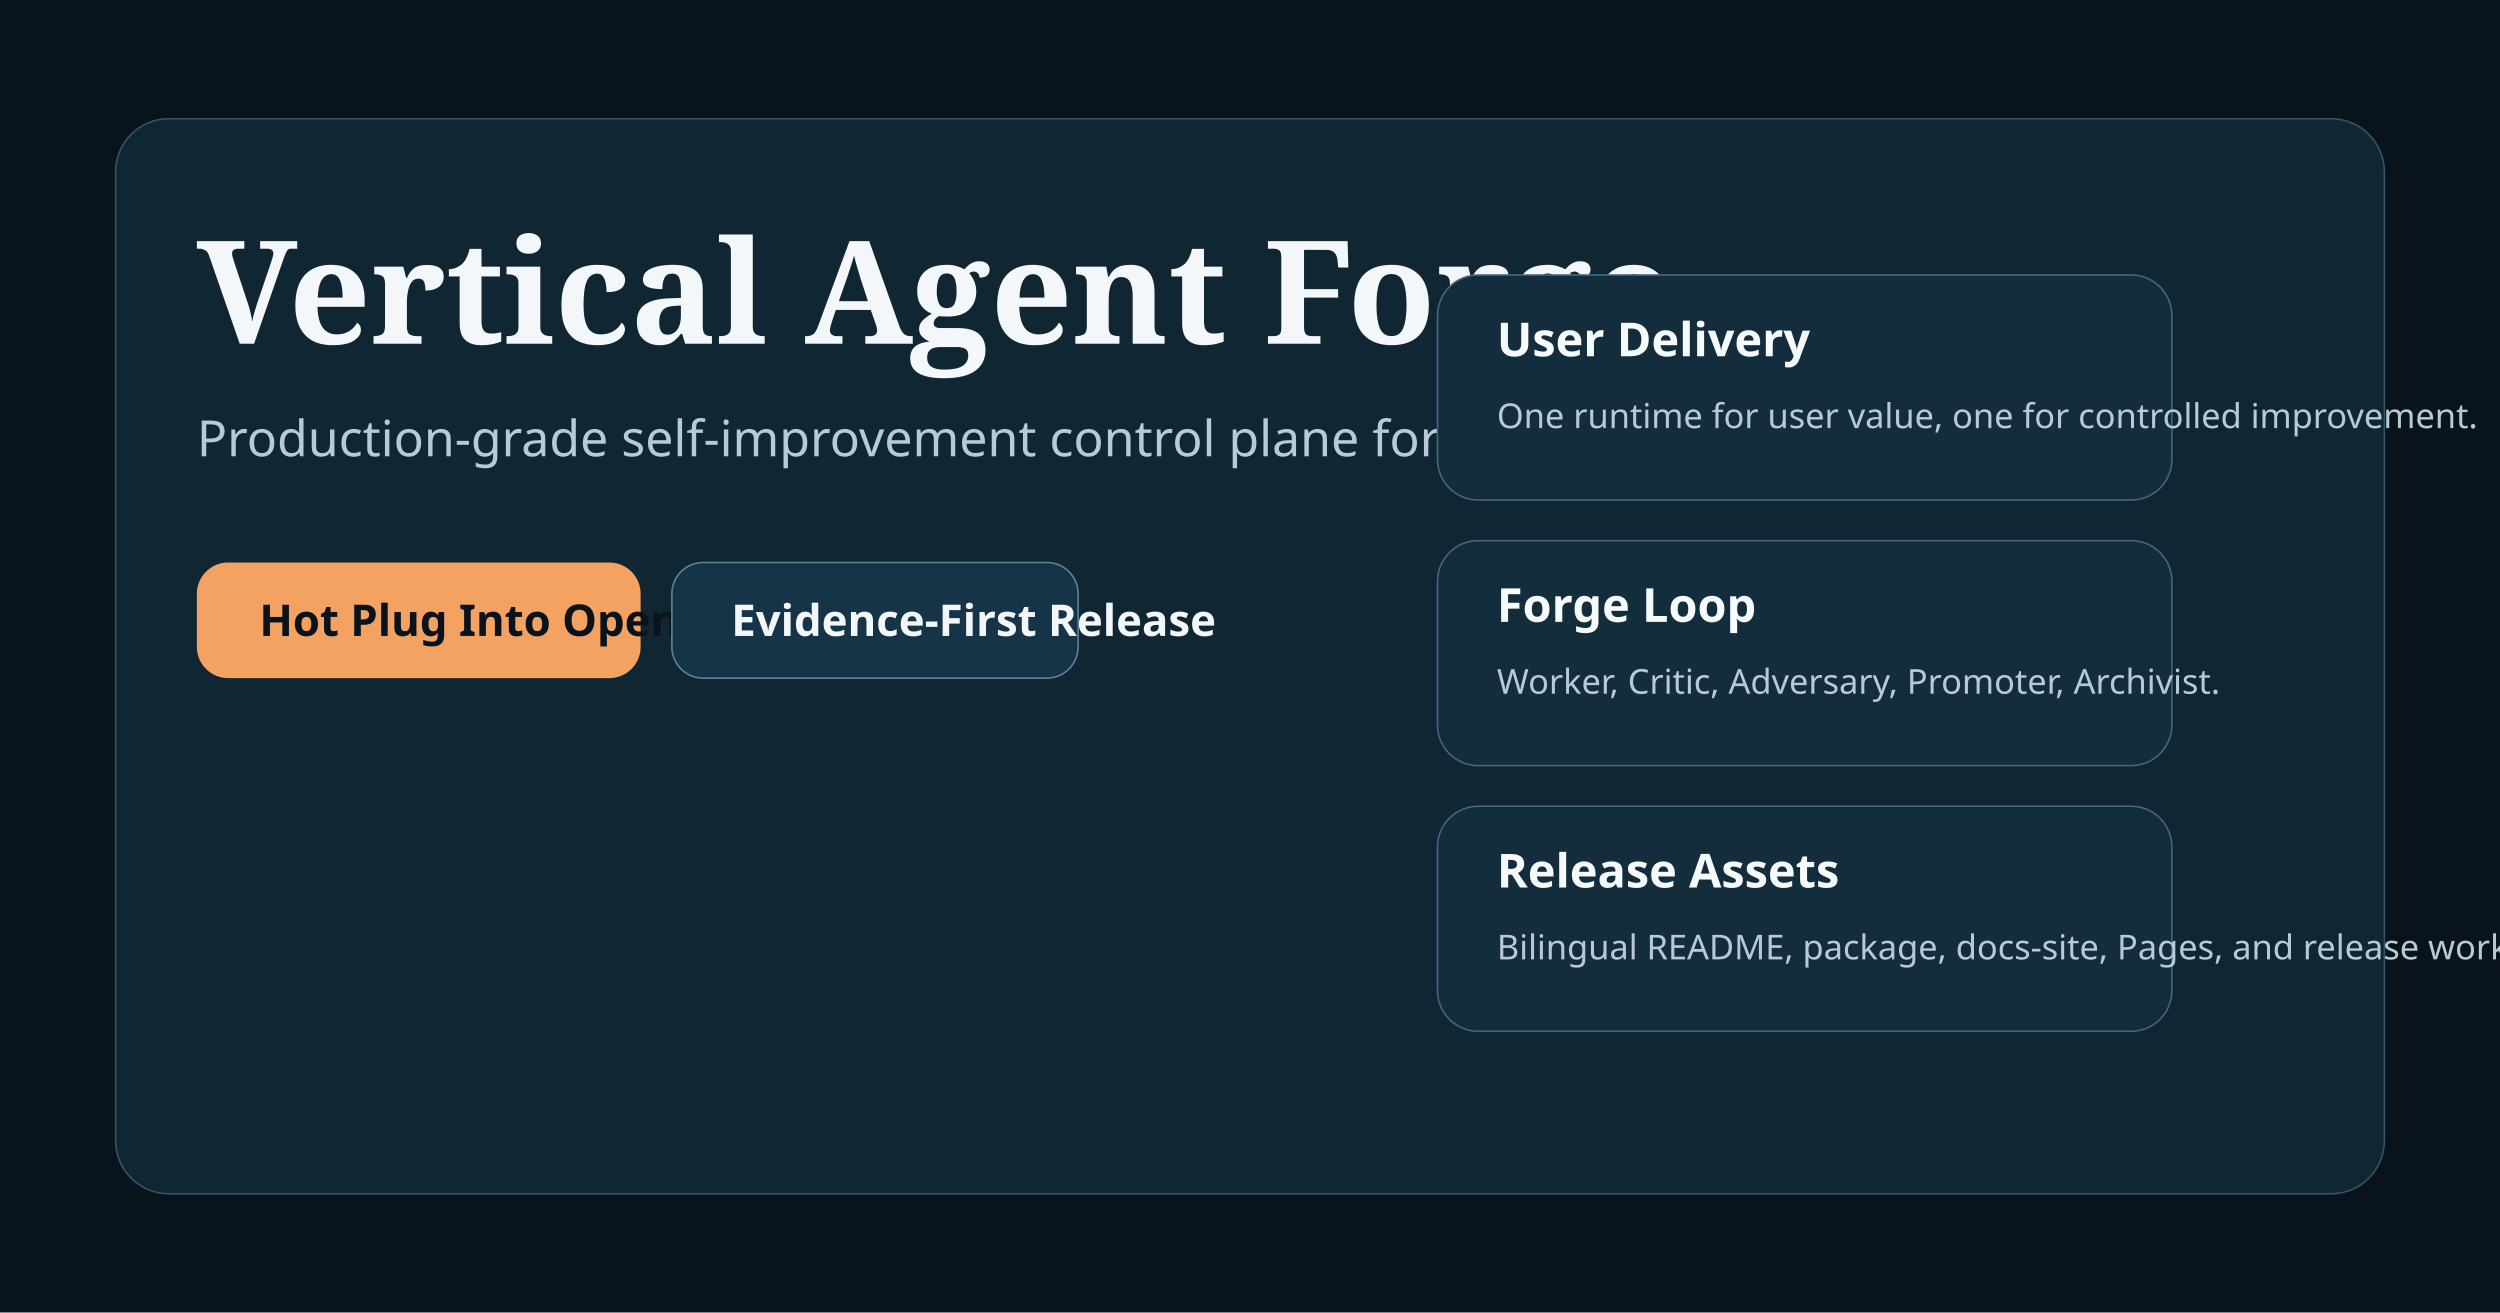
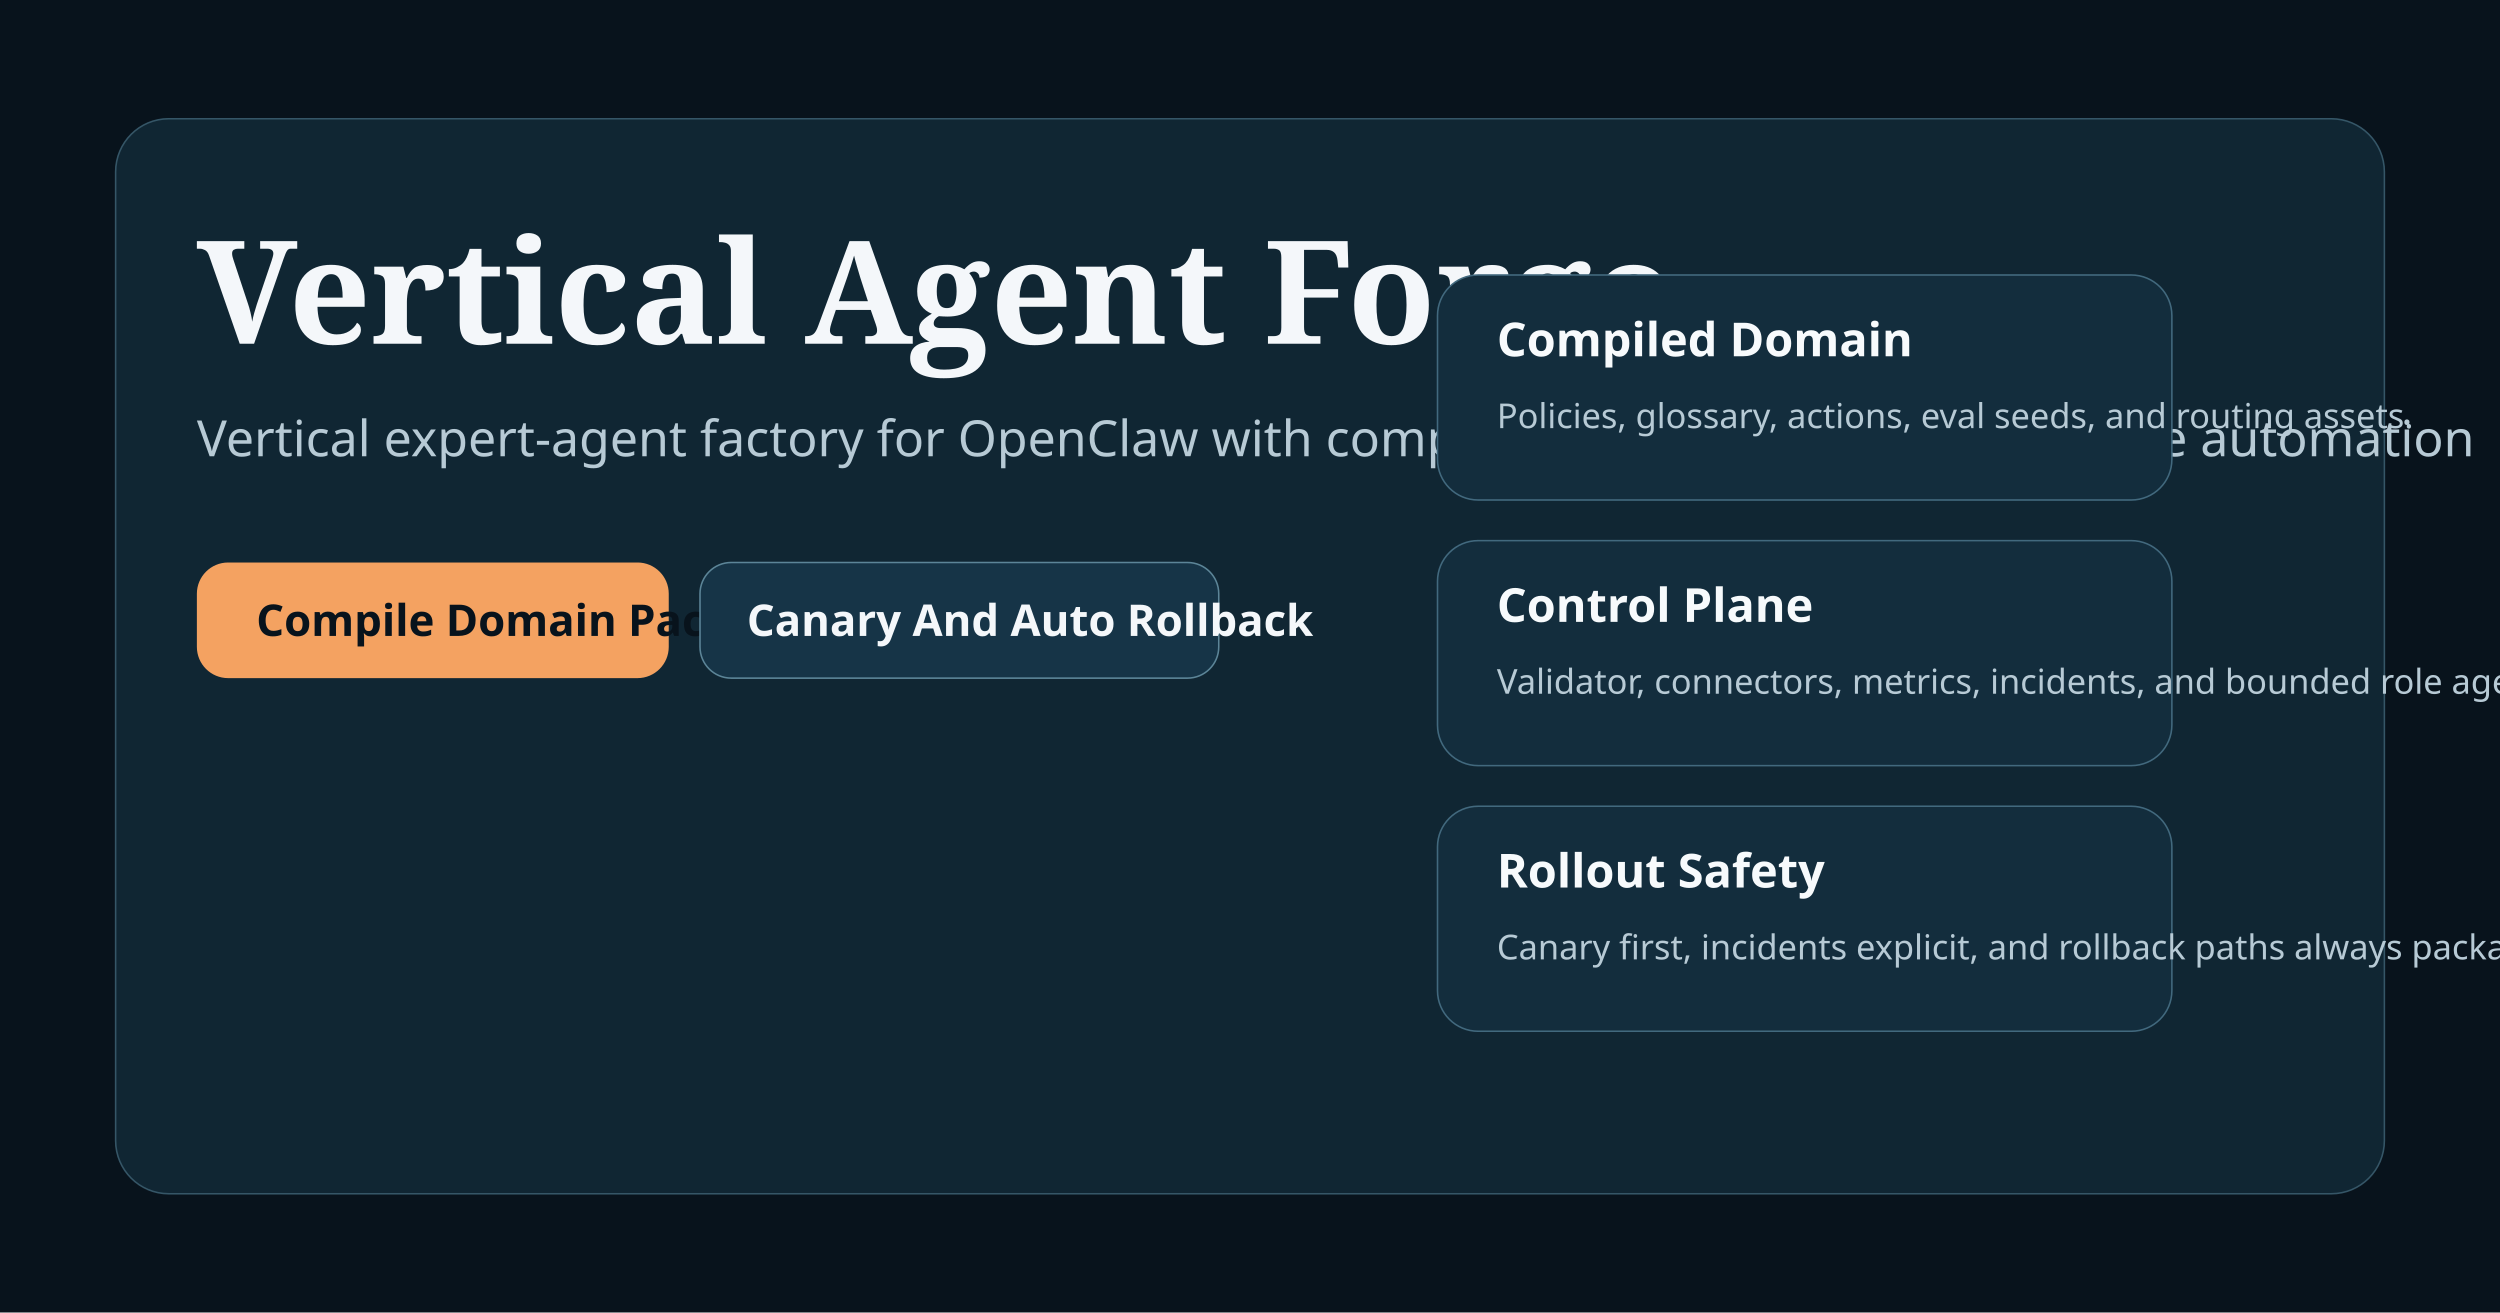
<svg xmlns="http://www.w3.org/2000/svg" width="1600" height="840" viewBox="0 0 1600 840" fill="none">
  <rect width="1600" height="840" fill="#08131C" />
  <rect x="74" y="76" width="1452" height="688" rx="34" fill="#102633" stroke="#355667" />
  <text x="126" y="220" fill="#F4F7FA" font-family="Georgia, serif" font-size="92" font-weight="700">Vertical Agent Forge</text>
-   <text x="126" y="292" fill="#B7CAD5" font-family="'Trebuchet MS', sans-serif" font-size="32">Production-grade self-improvement control plane for OpenClaw vertical agents</text>
-   <rect x="126" y="360" width="284" height="74" rx="20" fill="#F4A261" />
-   <text x="166" y="407" fill="#08131C" font-family="'Trebuchet MS', sans-serif" font-size="28" font-weight="700">Hot Plug Into OpenClaw</text>
-   <rect x="430" y="360" width="260" height="74" rx="20" fill="#163447" stroke="#5C8598" />
-   <text x="468" y="407" fill="#F4F7FA" font-family="'Trebuchet MS', sans-serif" font-size="28" font-weight="700">Evidence-First Release</text>
+   <text x="126" y="292" fill="#B7CAD5" font-family="'Trebuchet MS', sans-serif" font-size="32">Vertical expert-agent factory for OpenClaw with compiled domains and control-plane automation</text>
+   <rect x="126" y="360" width="302" height="74" rx="20" fill="#F4A261" />
+   <text x="164" y="407" fill="#08131C" font-family="'Trebuchet MS', sans-serif" font-size="28" font-weight="700">Compile Domain Pack</text>
+   <rect x="448" y="360" width="332" height="74" rx="20" fill="#163447" stroke="#5C8598" />
+   <text x="478" y="407" fill="#F4F7FA" font-family="'Trebuchet MS', sans-serif" font-size="28" font-weight="700">Canary And Auto Rollback</text>
  <rect x="920" y="176" width="470" height="144" rx="26" fill="#132D3D" stroke="#42697E" />
-   <text x="958" y="228" fill="#F7FAFC" font-family="'Trebuchet MS', sans-serif" font-size="30" font-weight="700">User Delivery</text>
-   <text x="958" y="274" fill="#B7CAD5" font-family="'Trebuchet MS', sans-serif" font-size="22">One runtime for user value, one for controlled improvement.</text>
+   <text x="958" y="228" fill="#F7FAFC" font-family="'Trebuchet MS', sans-serif" font-size="30" font-weight="700">Compiled Domain</text>
+   <text x="958" y="274" fill="#B7CAD5" font-family="'Trebuchet MS', sans-serif" font-size="22">Policies, glossary, actions, eval seeds, and routing assets.</text>
  <rect x="920" y="346" width="470" height="144" rx="26" fill="#132D3D" stroke="#42697E" />
-   <text x="958" y="398" fill="#F7FAFC" font-family="'Trebuchet MS', sans-serif" font-size="30" font-weight="700">Forge Loop</text>
-   <text x="958" y="444" fill="#B7CAD5" font-family="'Trebuchet MS', sans-serif" font-size="22">Worker, Critic, Adversary, Promoter, Archivist.</text>
+   <text x="958" y="398" fill="#F7FAFC" font-family="'Trebuchet MS', sans-serif" font-size="30" font-weight="700">Control Plane</text>
+   <text x="958" y="444" fill="#B7CAD5" font-family="'Trebuchet MS', sans-serif" font-size="22">Validator, connectors, metrics, incidents, and bounded role agents.</text>
  <rect x="920" y="516" width="470" height="144" rx="26" fill="#132D3D" stroke="#42697E" />
-   <text x="958" y="568" fill="#F7FAFC" font-family="'Trebuchet MS', sans-serif" font-size="30" font-weight="700">Release Assets</text>
-   <text x="958" y="614" fill="#B7CAD5" font-family="'Trebuchet MS', sans-serif" font-size="22">Bilingual README, package, docs-site, Pages, and release workflow.</text>
+   <text x="958" y="568" fill="#F7FAFC" font-family="'Trebuchet MS', sans-serif" font-size="30" font-weight="700">Rollout Safety</text>
+   <text x="958" y="614" fill="#B7CAD5" font-family="'Trebuchet MS', sans-serif" font-size="22">Canary first, incidents explicit, and rollback paths always packaged.</text>
</svg>
